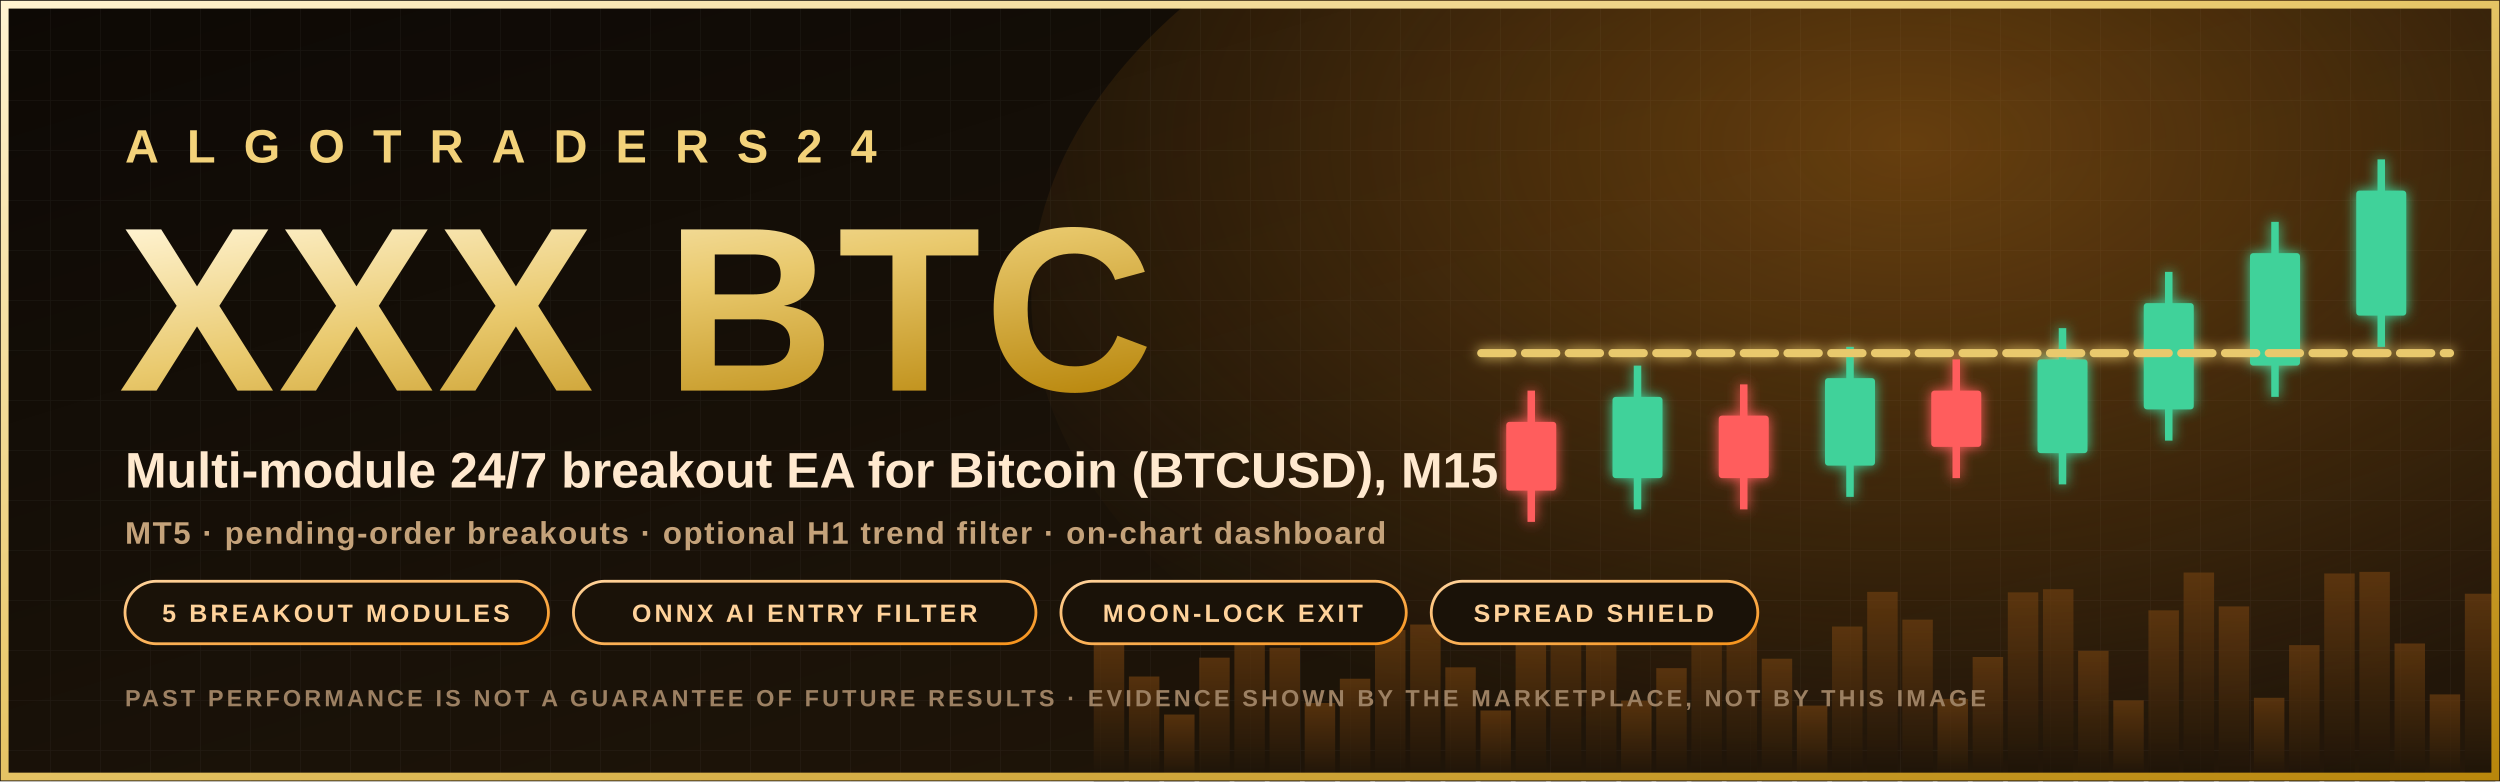
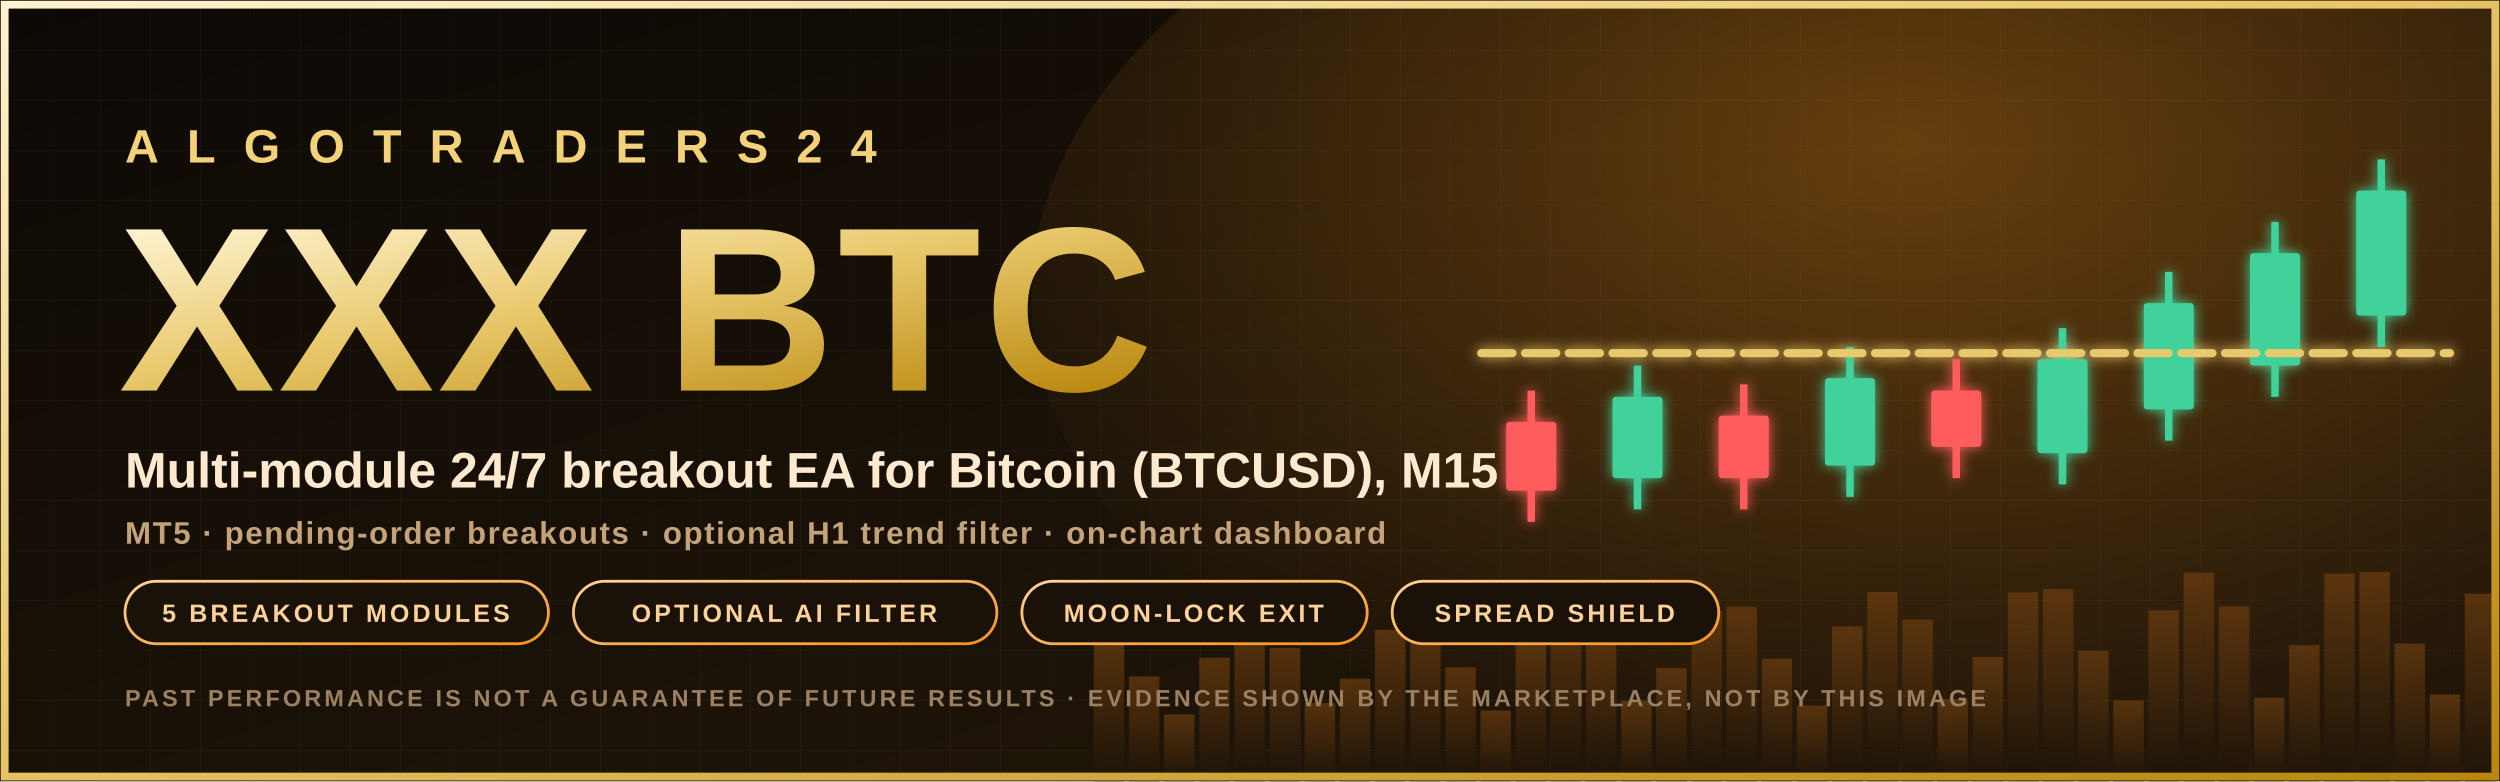
<svg xmlns="http://www.w3.org/2000/svg" viewBox="0 0 1600 500">
  <defs>
    <linearGradient id="bg" x1="0%" y1="0%" x2="100%" y2="100%">
      <stop offset="0%" stop-color="#0d0905" />
      <stop offset="55%" stop-color="#1a1208" />
      <stop offset="100%" stop-color="#241709" />
    </linearGradient>
    <linearGradient id="gold" x1="0%" y1="0%" x2="100%" y2="100%">
      <stop offset="0%" stop-color="#fff3d1" />
      <stop offset="45%" stop-color="#e9c96d" />
      <stop offset="100%" stop-color="#b8860b" />
    </linearGradient>
    <linearGradient id="blue" x1="0%" y1="0%" x2="100%" y2="100%">
      <stop offset="0%" stop-color="#ffd29a" />
      <stop offset="100%" stop-color="#f7931a" />
    </linearGradient>
    <linearGradient id="sky" x1="0%" y1="0%" x2="0%" y2="100%">
      <stop offset="0%" stop-color="#6b3d0f" stop-opacity="0.9" />
      <stop offset="100%" stop-color="#1a1208" stop-opacity="0.95" />
    </linearGradient>
    <radialGradient id="halo" cx="50%" cy="35%" r="60%">
      <stop offset="0%" stop-color="#f7931a" stop-opacity="0.35" />
      <stop offset="100%" stop-color="#f7931a" stop-opacity="0" />
    </radialGradient>
    <pattern id="grid" width="32" height="32" patternUnits="userSpaceOnUse">
      <path d="M32 0H0V32" fill="none" stroke="#ffffff" stroke-opacity="0.04" stroke-width="1" />
    </pattern>
    <filter id="glow" x="-40%" y="-40%" width="180%" height="180%">
      <feGaussianBlur stdDeviation="4" result="b" />
      <feMerge>
        <feMergeNode in="b" />
        <feMergeNode in="SourceGraphic" />
      </feMerge>
    </filter>
  </defs>
  <clipPath id="clipb">
    <rect x="0" y="0" width="1600" height="500" />
  </clipPath>
  <rect width="1600" height="500" fill="url(#bg)" />
  <g clip-path="url(#clipb)">
    <rect width="1600" height="500" fill="url(#grid)" />
    <ellipse cx="1220" cy="190" rx="560" ry="330" fill="url(#halo)" />
    <rect x="700.0" y="411.3" width="19.5" height="88.7" fill="url(#sky)" fill-opacity="0.8" />
    <rect x="722.5" y="433.0" width="19.5" height="67.0" fill="url(#sky)" fill-opacity="0.8" />
    <rect x="745.0" y="457.3" width="19.5" height="42.7" fill="url(#sky)" fill-opacity="0.8" />
    <rect x="767.5" y="420.9" width="19.5" height="79.1" fill="url(#sky)" fill-opacity="0.8" />
    <rect x="790.0" y="403.6" width="19.5" height="96.4" fill="url(#sky)" fill-opacity="0.8" />
    <rect x="812.5" y="414.6" width="19.5" height="85.4" fill="url(#sky)" fill-opacity="0.8" />
    <rect x="835.0" y="449.9" width="19.5" height="50.1" fill="url(#sky)" fill-opacity="0.8" />
    <rect x="857.5" y="434.4" width="19.5" height="65.6" fill="url(#sky)" fill-opacity="0.8" />
    <rect x="880.0" y="403.1" width="19.5" height="96.9" fill="url(#sky)" fill-opacity="0.8" />
    <rect x="902.5" y="399.7" width="19.5" height="100.3" fill="url(#sky)" fill-opacity="0.8" />
    <rect x="925.0" y="427.1" width="19.5" height="72.9" fill="url(#sky)" fill-opacity="0.8" />
    <rect x="947.5" y="454.7" width="19.5" height="45.3" fill="url(#sky)" fill-opacity="0.8" />
    <rect x="970.0" y="411.1" width="19.5" height="88.9" fill="url(#sky)" fill-opacity="0.8" />
    <rect x="992.5" y="391.2" width="19.5" height="108.8" fill="url(#sky)" fill-opacity="0.8" />
    <rect x="1015.0" y="405.5" width="19.5" height="94.5" fill="url(#sky)" fill-opacity="0.8" />
    <rect x="1037.5" y="448.4" width="19.5" height="51.6" fill="url(#sky)" fill-opacity="0.8" />
    <rect x="1060.0" y="427.6" width="19.5" height="72.4" fill="url(#sky)" fill-opacity="0.8" />
    <rect x="1082.5" y="391.2" width="19.5" height="108.8" fill="url(#sky)" fill-opacity="0.8" />
    <rect x="1105.0" y="388.3" width="19.5" height="111.7" fill="url(#sky)" fill-opacity="0.8" />
    <rect x="1127.5" y="421.6" width="19.5" height="78.4" fill="url(#sky)" fill-opacity="0.8" />
    <rect x="1150.0" y="451.6" width="19.5" height="48.4" fill="url(#sky)" fill-opacity="0.8" />
    <rect x="1172.5" y="401.0" width="19.5" height="99.0" fill="url(#sky)" fill-opacity="0.8" />
    <rect x="1195.0" y="378.8" width="19.5" height="121.2" fill="url(#sky)" fill-opacity="0.8" />
    <rect x="1217.5" y="396.6" width="19.5" height="103.4" fill="url(#sky)" fill-opacity="0.8" />
    <rect x="1240.0" y="447.3" width="19.5" height="52.7" fill="url(#sky)" fill-opacity="0.8" />
    <rect x="1262.5" y="420.5" width="19.5" height="79.5" fill="url(#sky)" fill-opacity="0.8" />
    <rect x="1285.0" y="379.1" width="19.5" height="120.9" fill="url(#sky)" fill-opacity="0.8" />
    <rect x="1307.5" y="377.1" width="19.5" height="122.9" fill="url(#sky)" fill-opacity="0.8" />
    <rect x="1330.0" y="416.5" width="19.5" height="83.5" fill="url(#sky)" fill-opacity="0.8" />
    <rect x="1352.5" y="448.2" width="19.5" height="51.8" fill="url(#sky)" fill-opacity="0.8" />
    <rect x="1375.0" y="390.6" width="19.5" height="109.4" fill="url(#sky)" fill-opacity="0.8" />
    <rect x="1397.5" y="366.4" width="19.5" height="133.6" fill="url(#sky)" fill-opacity="0.8" />
    <rect x="1420.0" y="388.1" width="19.5" height="111.9" fill="url(#sky)" fill-opacity="0.8" />
    <rect x="1442.5" y="446.6" width="19.5" height="53.4" fill="url(#sky)" fill-opacity="0.8" />
    <rect x="1465.0" y="412.9" width="19.5" height="87.1" fill="url(#sky)" fill-opacity="0.8" />
    <rect x="1487.5" y="367.0" width="19.5" height="133.0" fill="url(#sky)" fill-opacity="0.8" />
    <rect x="1510.0" y="366.0" width="19.5" height="134.0" fill="url(#sky)" fill-opacity="0.8" />
    <rect x="1532.5" y="411.8" width="19.5" height="88.2" fill="url(#sky)" fill-opacity="0.8" />
    <rect x="1555.0" y="444.4" width="19.5" height="55.6" fill="url(#sky)" fill-opacity="0.8" />
    <rect x="1577.5" y="380.0" width="19.5" height="120.0" fill="url(#sky)" fill-opacity="0.8" />
  </g>
  <rect x="3" y="3" width="1594" height="494" fill="none" stroke="url(#gold)" stroke-width="5" />
  <g filter="url(#glow)">
    <line x1="980.0" y1="250.0" x2="980.0" y2="334.0" stroke="#ff5d5d" stroke-width="4.8" />
    <rect x="964.0" y="270.0" width="32.0" height="44.0" rx="2" fill="#ff5d5d" />
    <line x1="1048.0" y1="234.0" x2="1048.0" y2="326.0" stroke="#3fd29a" stroke-width="4.8" />
    <rect x="1032.0" y="254.0" width="32.0" height="52.0" rx="2" fill="#3fd29a" />
    <line x1="1116.0" y1="246.0" x2="1116.0" y2="326.0" stroke="#ff5d5d" stroke-width="4.8" />
    <rect x="1100.0" y="266.0" width="32.0" height="40.0" rx="2" fill="#ff5d5d" />
    <line x1="1184.0" y1="222.0" x2="1184.0" y2="318.0" stroke="#3fd29a" stroke-width="4.8" />
    <rect x="1168.0" y="242.0" width="32.0" height="56.0" rx="2" fill="#3fd29a" />
    <line x1="1252.0" y1="230.0" x2="1252.0" y2="306.0" stroke="#ff5d5d" stroke-width="4.8" />
    <rect x="1236.0" y="250.0" width="32.0" height="36.0" rx="2" fill="#ff5d5d" />
    <line x1="1320.0" y1="210.0" x2="1320.0" y2="310.0" stroke="#3fd29a" stroke-width="4.8" />
    <rect x="1304.0" y="230.0" width="32.0" height="60.0" rx="2" fill="#3fd29a" />
    <line x1="1388.0" y1="174.0" x2="1388.0" y2="282.0" stroke="#3fd29a" stroke-width="4.8" />
    <rect x="1372.0" y="194.0" width="32.0" height="68.0" rx="2" fill="#3fd29a" />
    <line x1="1456.0" y1="142.0" x2="1456.0" y2="254.0" stroke="#3fd29a" stroke-width="4.8" />
    <rect x="1440.0" y="162.0" width="32.0" height="72.0" rx="2" fill="#3fd29a" />
    <line x1="1524.0" y1="102.0" x2="1524.0" y2="222.0" stroke="#3fd29a" stroke-width="4.8" />
    <rect x="1508.0" y="122.0" width="32.0" height="80.0" rx="2" fill="#3fd29a" />
    <line x1="948.0" y1="226.0" x2="1568.0" y2="226.0" stroke="#e9c96d" stroke-width="5.2" stroke-dasharray="20 8" stroke-linecap="round" />
  </g>
  <text x="80" y="104" font-family="Arial, Helvetica, sans-serif" font-size="30" font-weight="800" letter-spacing="18" fill="#f3d27a">ALGOTRADERS24</text>
  <text x="76" y="250" font-family="Arial, Helvetica, sans-serif" font-size="150" font-weight="900" fill="url(#gold)" letter-spacing="2">XXX BTC</text>
  <text x="80" y="312" font-family="Arial, Helvetica, sans-serif" font-size="32" font-weight="700" fill="#ffe9cf">Multi-module 24/7 breakout EA for Bitcoin (BTCUSD), M15</text>
  <text x="80" y="348" font-family="Arial, Helvetica, sans-serif" font-size="20" font-weight="600" letter-spacing="1" fill="#c4a27a">MT5  ·  pending-order breakouts  ·  optional H1 trend filter  ·  on-chart dashboard</text>
  <rect x="80" y="372" width="271" height="40" rx="20" fill="#1a1208" stroke="url(#blue)" stroke-width="1.8" />
  <text x="215" y="398" text-anchor="middle" font-family="Arial, Helvetica, sans-serif" font-size="16" font-weight="800" letter-spacing="2" fill="#ffd29a">5 BREAKOUT MODULES</text>
-   <rect x="367" y="372" width="296" height="40" rx="20" fill="#1a1208" stroke="url(#blue)" stroke-width="1.8" />
-   <text x="515" y="398" text-anchor="middle" font-family="Arial, Helvetica, sans-serif" font-size="16" font-weight="800" letter-spacing="2" fill="#ffd29a">ONNX AI ENTRY FILTER</text>
-   <rect x="679" y="372" width="221" height="40" rx="20" fill="#1a1208" stroke="url(#blue)" stroke-width="1.8" />
-   <text x="789" y="398" text-anchor="middle" font-family="Arial, Helvetica, sans-serif" font-size="16" font-weight="800" letter-spacing="2" fill="#ffd29a">MOON-LOCK EXIT</text>
-   <rect x="916" y="372" width="209" height="40" rx="20" fill="#1a1208" stroke="url(#blue)" stroke-width="1.8" />
-   <text x="1020" y="398" text-anchor="middle" font-family="Arial, Helvetica, sans-serif" font-size="16" font-weight="800" letter-spacing="2" fill="#ffd29a">SPREAD SHIELD</text>
+   <rect x="367" y="372" width="271" height="40" rx="20" fill="#1a1208" stroke="url(#blue)" stroke-width="1.8" />
+   <text x="502" y="398" text-anchor="middle" font-family="Arial, Helvetica, sans-serif" font-size="16" font-weight="800" letter-spacing="2" fill="#ffd29a">OPTIONAL AI FILTER</text>
+   <rect x="654" y="372" width="221" height="40" rx="20" fill="#1a1208" stroke="url(#blue)" stroke-width="1.8" />
+   <text x="764" y="398" text-anchor="middle" font-family="Arial, Helvetica, sans-serif" font-size="16" font-weight="800" letter-spacing="2" fill="#ffd29a">MOON-LOCK EXIT</text>
+   <rect x="891" y="372" width="209" height="40" rx="20" fill="#1a1208" stroke="url(#blue)" stroke-width="1.8" />
+   <text x="995" y="398" text-anchor="middle" font-family="Arial, Helvetica, sans-serif" font-size="16" font-weight="800" letter-spacing="2" fill="#ffd29a">SPREAD SHIELD</text>
  <text x="80" y="452" font-family="Arial, Helvetica, sans-serif" font-size="15" font-weight="600" letter-spacing="2" fill="#9c8062">PAST PERFORMANCE IS NOT A GUARANTEE OF FUTURE RESULTS  ·  EVIDENCE SHOWN BY THE MARKETPLACE, NOT BY THIS IMAGE</text>
</svg>
